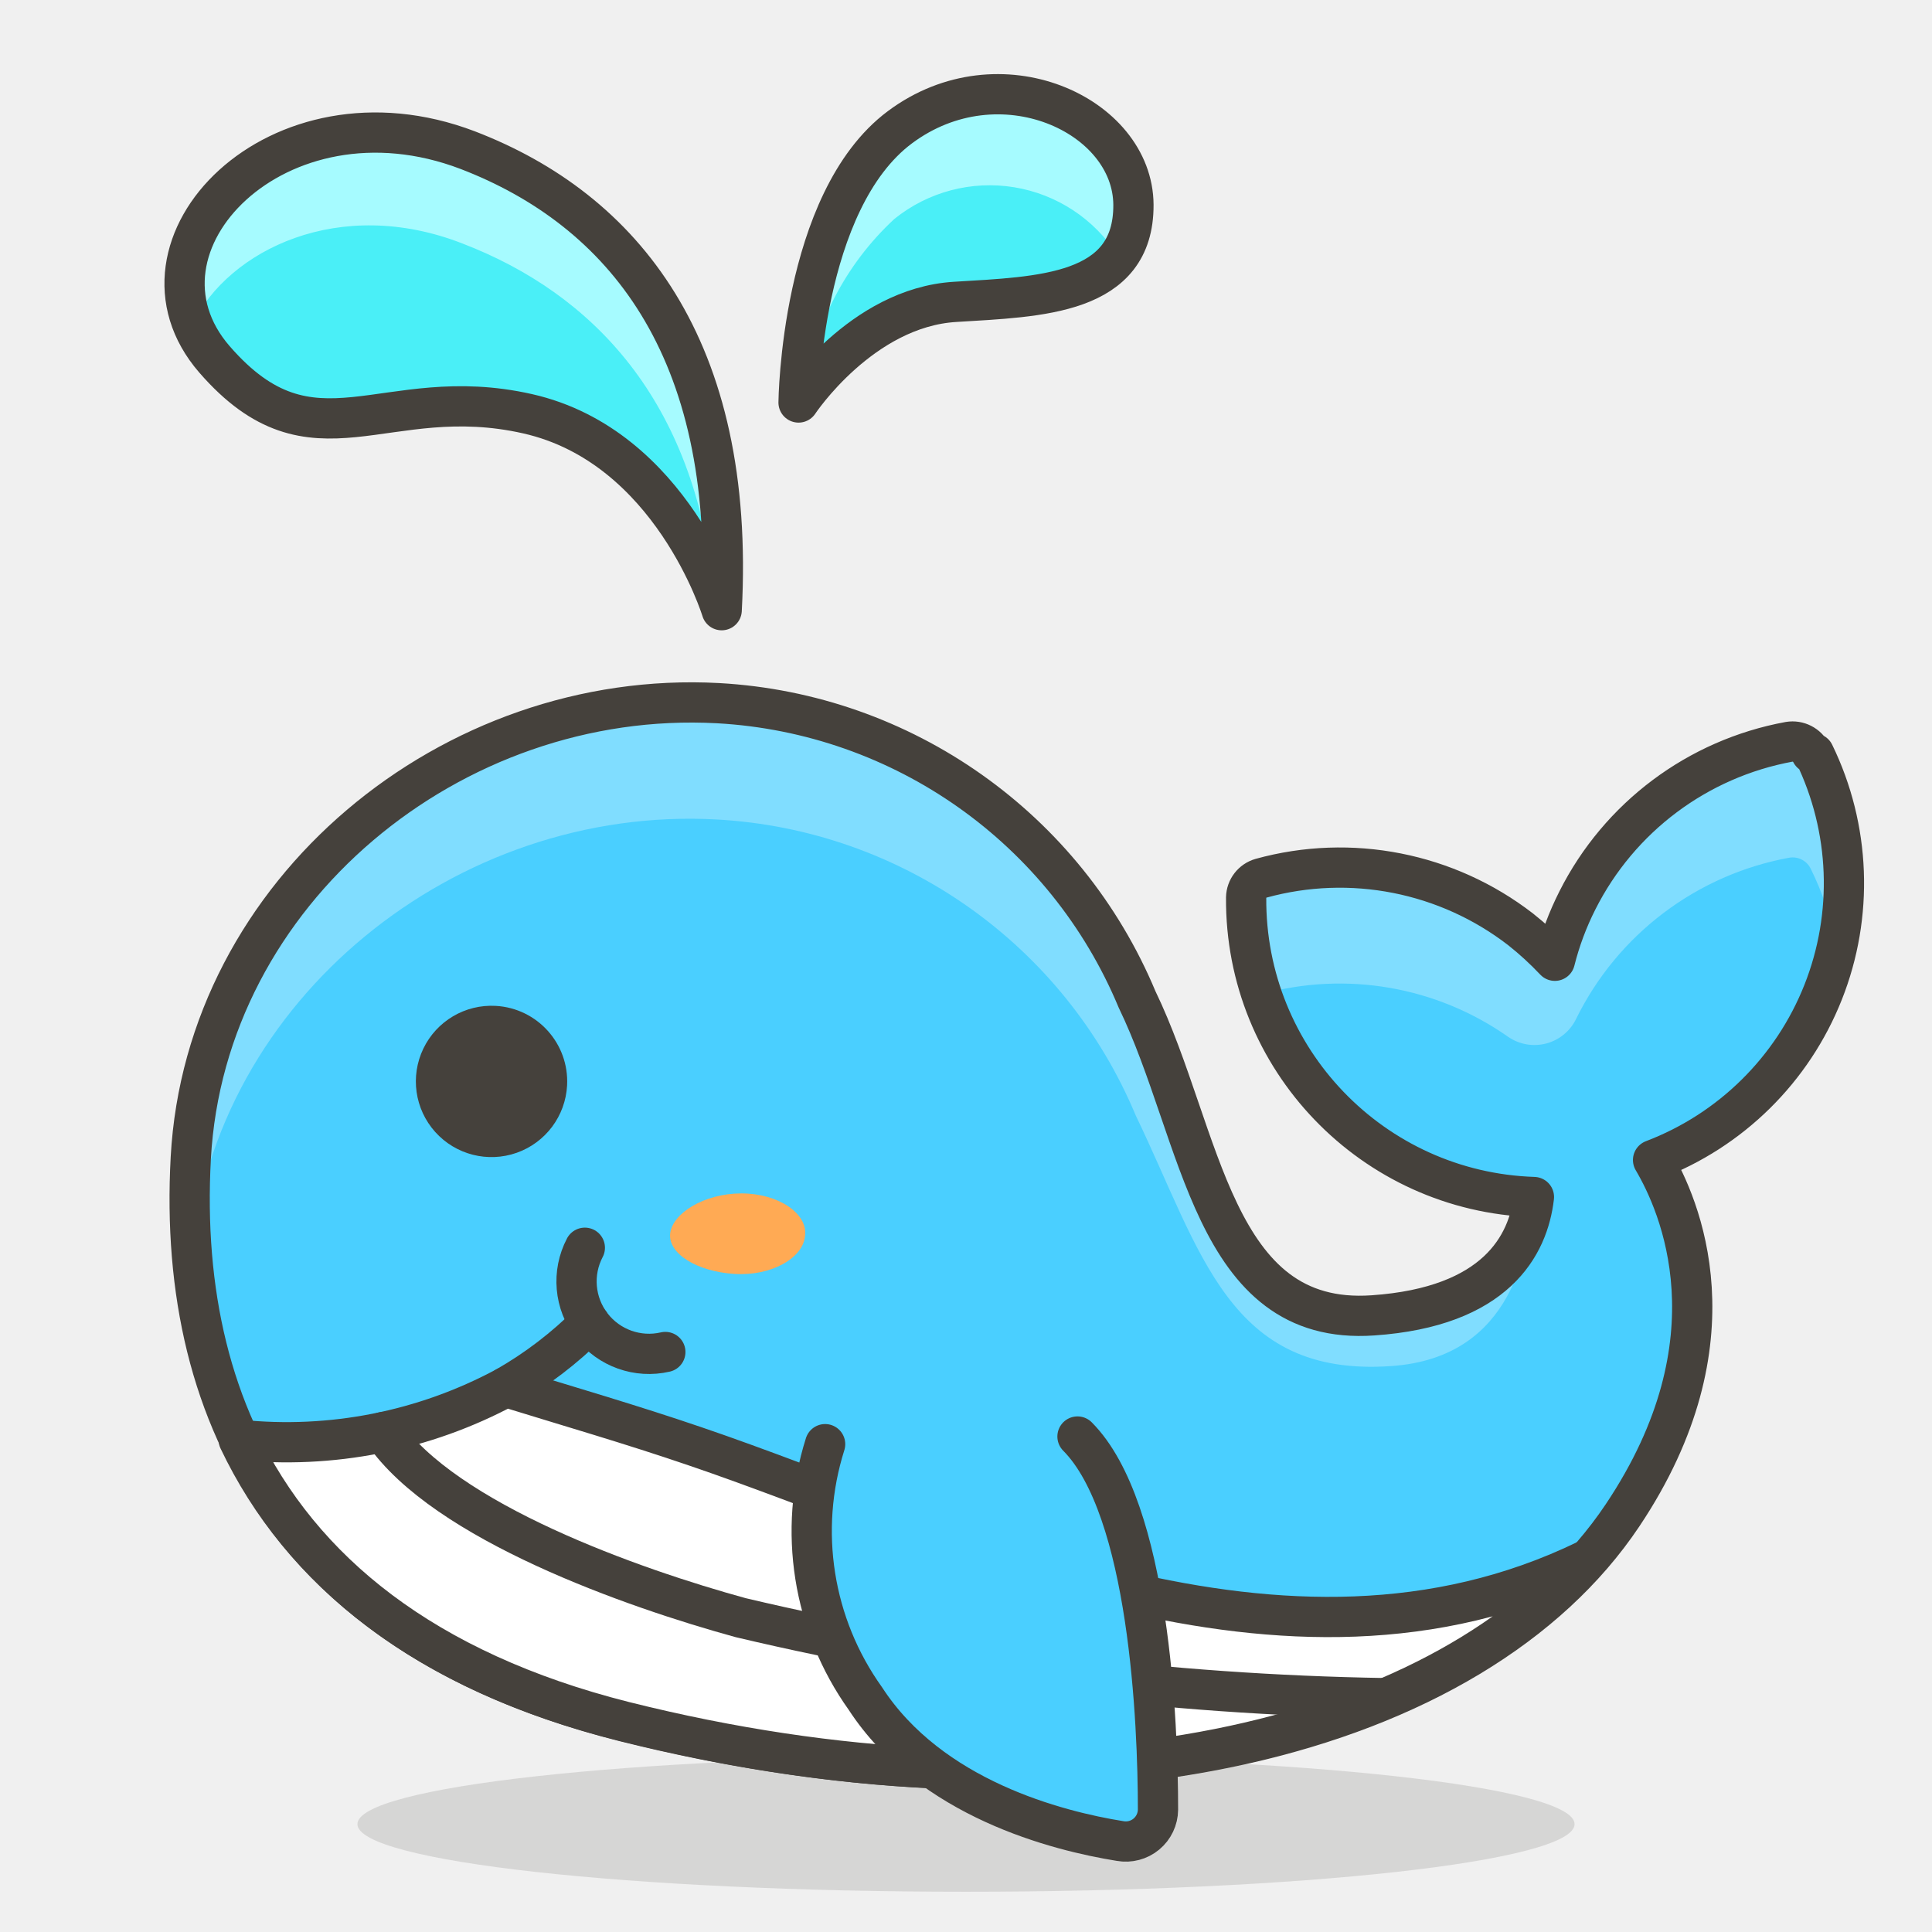
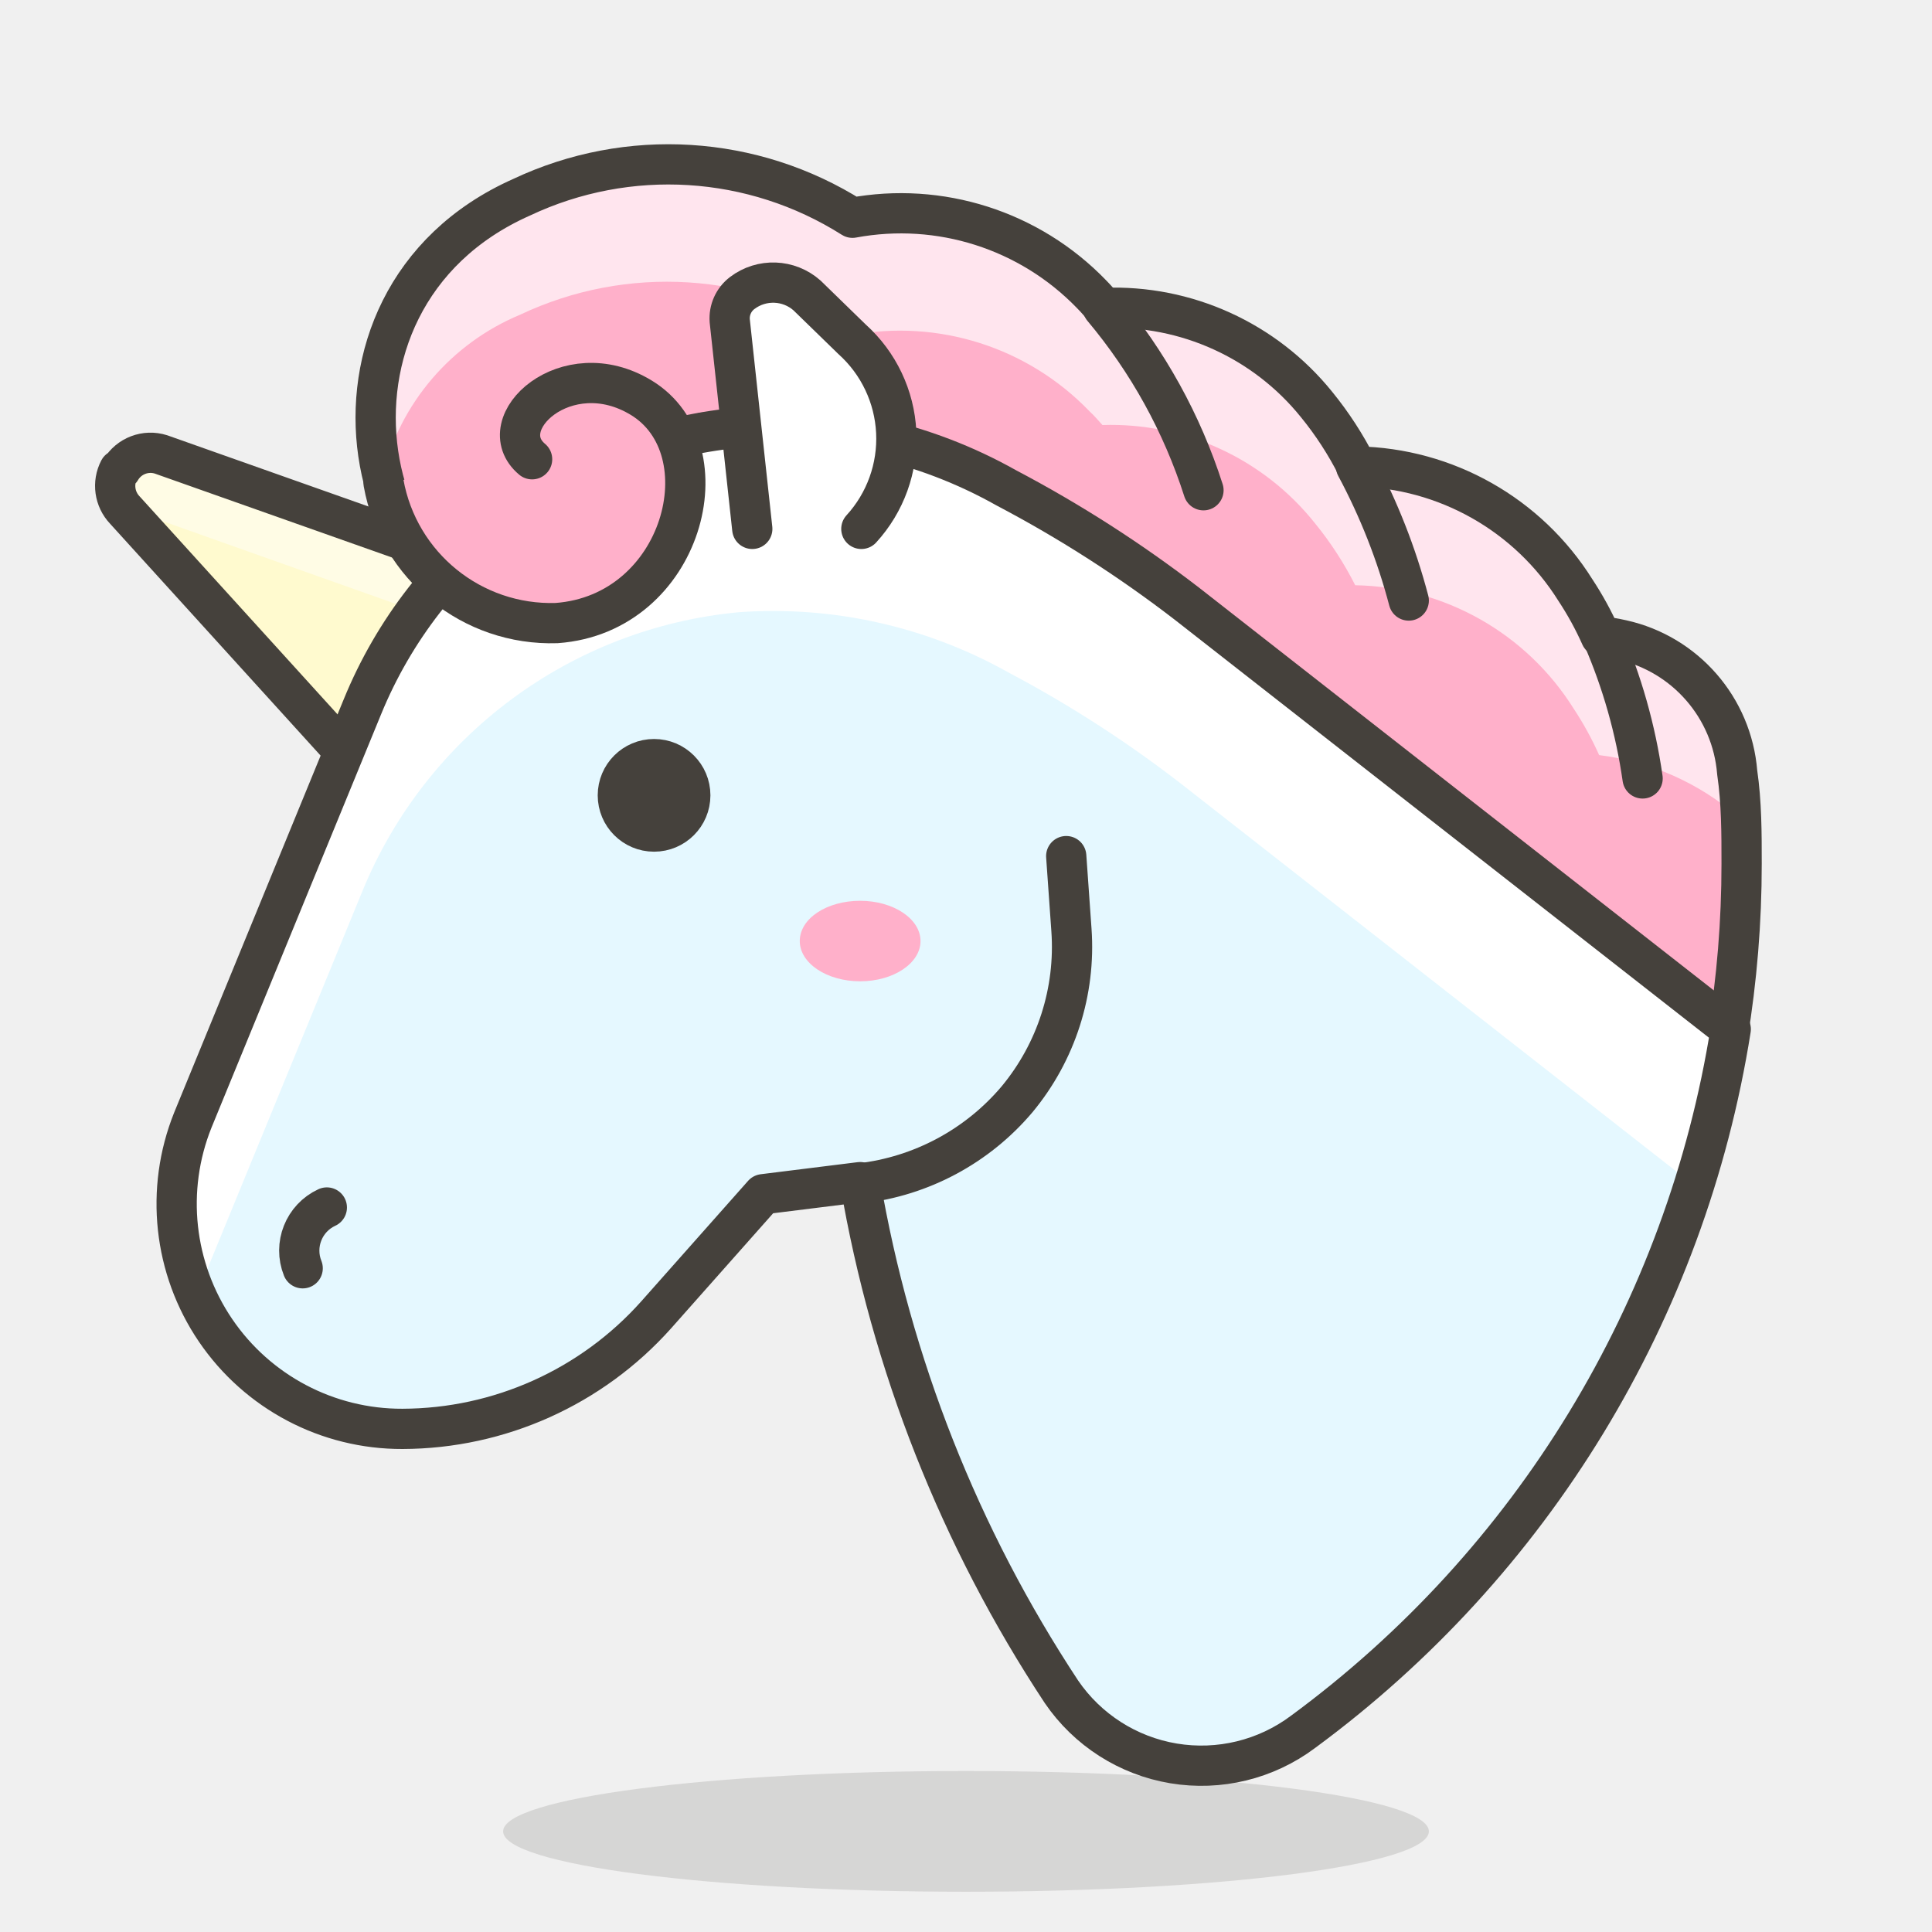
<svg xmlns="http://www.w3.org/2000/svg" width="48" height="48" viewBox="0 0 48 48">
-   <path fill="#45413c" d="M8.88 45.32a15.12 1.68 0 1 0 30.24 0a15.12 1.68 0 1 0-30.24 0" opacity="0.15" />
-   <path fill="#4acfff" d="M45 18.71a.52.52 0 0 0-.55-.28a7.38 7.38 0 0 0-5.26 3.94a7.2 7.2 0 0 0-.56 1.5a8 8 0 0 0-.85-.78a7.35 7.35 0 0 0-6.45-1.27a.51.51 0 0 0-.37.48a7.39 7.39 0 0 0 7.15 7.44c-.14 1.2-.94 2.73-4 2.94c-4 .28-4.23-4.48-5.86-7.85a12 12 0 0 0-10.41-7.36c-6.62-.36-12.74 4.68-13.1 11.3s2.7 12 10.79 14c11.46 2.88 21.12.35 24.78-5.12c2.92-4.36 1.41-7.73.76-8.83a7.36 7.36 0 0 0 4-10.1Z" />
-   <path fill="#80ddff" d="M39.16 25.31a7.38 7.38 0 0 1 5.29-4a.5.5 0 0 1 .54.28a7.2 7.2 0 0 1 .61 1.8a7.33 7.33 0 0 0-.6-4.69a.52.52 0 0 0-.55-.28a7.35 7.35 0 0 0-5.26 3.94a7.2 7.2 0 0 0-.56 1.5a8 8 0 0 0-.85-.78a7.35 7.35 0 0 0-6.45-1.27a.51.51 0 0 0-.37.48a7.3 7.3 0 0 0 .38 2.41a7.28 7.28 0 0 1 6.13 1.06a1.15 1.15 0 0 0 1.69-.45" />
-   <path fill="#80ddff" d="M17.81 20.36a12 12 0 0 1 10.41 7.36c1.63 3.38 2.3 6.5 6.34 6.22c3.09-.21 3.41-3 3.55-4.2c-.14 1.2-.94 2.73-4 2.94c-4 .28-4.23-4.48-5.86-7.85a12 12 0 0 0-10.41-7.36c-6.62-.36-12.74 4.68-13.1 11.3a20 20 0 0 0 0 2.46c.6-6.4 6.59-11.23 13.07-10.87" />
-   <path fill="none" stroke="#45413c" stroke-linecap="round" stroke-linejoin="round" d="M45 18.71a.52.52 0 0 0-.55-.28a7.38 7.38 0 0 0-5.26 3.94a7.2 7.2 0 0 0-.56 1.5a8 8 0 0 0-.85-.78a7.35 7.35 0 0 0-6.45-1.27a.51.51 0 0 0-.37.48a7.39 7.39 0 0 0 7.15 7.44c-.14 1.2-.94 2.73-4 2.94c-4 .28-4.23-4.48-5.86-7.85a12 12 0 0 0-10.41-7.36c-6.62-.36-12.74 4.68-13.1 11.3s2.7 12 10.79 14c11.46 2.88 21.12.35 24.78-5.12c2.92-4.36 1.41-7.73.76-8.83a7.36 7.36 0 0 0 4-10.1Z" stroke-width="1" />
-   <path fill="#45413c" stroke="#45413c" stroke-linecap="round" stroke-linejoin="round" d="M13.59 26.94a1.38 1.38 0 1 1-1.3-1.45a1.38 1.38 0 0 1 1.3 1.45" stroke-width="1" />
-   <path fill="#ffaa54" d="M20 30.71c-.05.55-.84 1-1.76.94s-1.64-.5-1.59-1s.84-1 1.77-1s1.66.51 1.58 1.06" />
-   <path fill="#4aeff7" d="M17.93 15.16s-1.24-4.07-4.82-4.88s-5.32 1.48-7.78-1.35s1.57-7 6.29-5.2c3.85 1.48 6.66 4.9 6.31 11.43M19.84 10s.05-5 2.52-6.84s5.79-.31 5.8 1.93s-2.31 2.28-4.43 2.41c-2.33.14-3.89 2.5-3.89 2.5" />
-   <path fill="#a6fbff" d="M11.62 3.73C7.37 2.09 3.67 5.32 4.78 8.05c.91-1.85 3.66-3.19 6.71-2c3.25 1.25 5.76 3.9 6.25 8.63c.13.31.19.5.19.5c.35-6.55-2.46-9.97-6.31-11.45M20 9.75a7.1 7.1 0 0 1 2.22-4.31a3.77 3.77 0 0 1 5.55.91a2.08 2.08 0 0 0 .38-1.29c0-2.24-3.33-3.76-5.8-1.93S19.84 10 19.84 10Z" />
-   <path fill="none" stroke="#45413c" stroke-linecap="round" stroke-linejoin="round" d="M17.93 15.16s-1.24-4.07-4.82-4.88s-5.32 1.48-7.78-1.35s1.57-7 6.29-5.2c3.85 1.48 6.66 4.9 6.31 11.43M19.84 10s.05-5 2.52-6.84s5.79-.31 5.8 1.93s-2.31 2.28-4.43 2.41c-2.33.14-3.89 2.5-3.89 2.5" stroke-width="1" />
-   <path fill="#fff" stroke="#45413c" stroke-linecap="round" stroke-linejoin="round" d="M39.41 38.76c-7.53 3.65-15.79-.67-22.15-2.83c-1.58-.54-3.17-1-4.69-1.47a11.5 11.5 0 0 1-6.64 1.31c1.55 3.26 4.62 5.75 9.57 7c10.65 2.67 19.74.67 23.91-4.01" stroke-width="1" />
-   <path fill="none" stroke="#45413c" stroke-linecap="round" stroke-linejoin="round" d="M9.52 35.58c1.52 2.23 6.22 3.88 8.88 4.61a74.8 74.8 0 0 0 16 2" stroke-width="1" />
-   <path fill="#4acfff" stroke="#45413c" stroke-linecap="round" stroke-linejoin="round" d="M20.5 35.88a7.16 7.16 0 0 0 1 6.32c1.62 2.49 4.77 3.29 6.33 3.54a.8.8 0 0 0 .94-.78c0-2.13-.21-7.47-2-9.27" stroke-width="1" />
-   <path fill="none" stroke="#45413c" stroke-linecap="round" stroke-linejoin="round" d="M14.53 31a1.8 1.8 0 0 0 2 2.59" stroke-width="1" />
-   <path fill="none" stroke="#45413c" stroke-linecap="round" stroke-linejoin="round" d="M12.57 34.46a9.8 9.8 0 0 0 2.08-1.59" stroke-width="1" />
+   <path fill="#fffacf" d="M8.72 18.86L3.1 12.67a.87.87 0 0 1-.14-1H3a.86.86 0 0 1 1-.38l8.62 3.05Z" />
+   <path fill="#fffce5" d="M3.34 12.94a.9.9 0 0 1 .68 0l7.55 2.68l1.07-1.23L4 11.29a.86.86 0 0 0-1 .42a.87.87 0 0 0 .14 1Z" />
+   <path fill="none" stroke="#45413c" stroke-linecap="round" stroke-linejoin="round" d="M8.72 18.86L3.1 12.67a.87.87 0 0 1-.14-1H3a.86.86 0 0 1 1-.38l8.62 3.05Z" stroke-width="1" />
+   <path fill="#ffb0ca" d="m17.47 10.75l25.45 15a26.4 26.4 0 0 0 .35-4.29c0-.76 0-1.52-.11-2.27a3.67 3.67 0 0 0-2.86-3.29a5 5 0 0 0-.53-.09a8 8 0 0 0-.63-1.15a6.54 6.54 0 0 0-5.43-3.07a8.5 8.5 0 0 0-1-1.54a6.46 6.46 0 0 0-5.28-2.4c-.11-.12-.2-.23-.32-.35a6.58 6.58 0 0 0-5.93-1.89a8.55 8.55 0 0 0-8.22-.51C7.13 7.49 9 15.79 13.83 15.43c2.82-.2 4.9-3.15 3.64-4.68" />
+   <path fill="#ffe5ee" d="M21.14 8.33a6.53 6.53 0 0 1 5.93 1.89c.12.11.21.22.32.34A6.48 6.48 0 0 1 32.67 13a8.5 8.5 0 0 1 1 1.54a6.54 6.54 0 0 1 5.43 3.07a8 8 0 0 1 .63 1.15a6.5 6.5 0 0 1 3.45 1.53v-.9A3.83 3.83 0 0 0 40 15.84h-.24a8 8 0 0 0-.63-1.15a6.54 6.54 0 0 0-5.43-3.07a8.5 8.5 0 0 0-1-1.54a6.45 6.45 0 0 0-5.28-2.4c-.11-.12-.2-.23-.32-.35a6.58 6.58 0 0 0-5.93-1.89a8.55 8.55 0 0 0-8.22-.51a5.91 5.91 0 0 0-3.45 6.89a5.83 5.83 0 0 1 3.42-4a8.52 8.52 0 0 1 8.22.51" />
+   <path fill="none" stroke="#45413c" stroke-linecap="round" stroke-linejoin="round" d="m17.47 10.75l25.45 15a26.4 26.4 0 0 0 .35-4.29c0-.76 0-1.52-.11-2.27a3.67 3.67 0 0 0-2.86-3.29a5 5 0 0 0-.53-.09a8 8 0 0 0-.63-1.15a6.54 6.54 0 0 0-5.43-3.07a8.5 8.5 0 0 0-1-1.54a6.46 6.46 0 0 0-5.28-2.4c-.11-.12-.2-.23-.32-.35a6.58 6.58 0 0 0-5.93-1.89a8.55 8.55 0 0 0-8.22-.51C7.13 7.49 9 15.79 13.83 15.43c2.82-.2 4.9-3.15 3.64-4.68" stroke-width="1" />
+   <path fill="none" stroke="#45413c" stroke-linecap="round" stroke-linejoin="round" d="M29.9 12.18a13.4 13.4 0 0 0-2.5-4.53" stroke-width="1" />
+   <path fill="#e5f8ff" d="m16.3 32.67l2.66-3l2.41-.3a33.1 33.1 0 0 0 5 12.66a4.21 4.21 0 0 0 6 1A26.9 26.9 0 0 0 43 25.57L29.49 15A31 31 0 0 0 25 12.12a11.85 11.85 0 0 0-6.7-1.49A11.24 11.24 0 0 0 9 17.57L4.79 27.83A5.59 5.59 0 0 0 10 35.5a8.48 8.48 0 0 0 6.3-2.83" />
+   <path fill="#fff" d="M9 22.15a11.24 11.24 0 0 1 9.36-6.94a11.94 11.94 0 0 1 6.7 1.5a29.6 29.6 0 0 1 4.46 2.9l12.57 9.84a26 26 0 0 0 .91-3.88L29.49 15A31 31 0 0 0 25 12.12a11.85 11.85 0 0 0-6.7-1.49A11.24 11.24 0 0 0 9 17.57L4.79 27.83a5.5 5.5 0 0 0 .09 4.36Z" />
+   <path fill="#45413c" d="M12.5 45.5a11.5 1.5 0 1 0 23 0a11.5 1.5 0 1 0-23 0" opacity="0.15" />
+   <path fill="none" stroke="#45413c" stroke-linecap="round" stroke-linejoin="round" d="M35 14.92a15.3 15.3 0 0 0-1.31-3.33m7.12 7.75a13.7 13.7 0 0 0-1-3.53" stroke-width="1" />
+   <path fill="#45413c" stroke="#45413c" stroke-linecap="round" stroke-linejoin="round" d="M17.15 19.76a.9.9 0 1 1-.9-.9a.9.9 0 0 1 .9.9" stroke-width="1" />
+   <path fill="#ffb0ca" d="M19.87 23.38c0 .55.67 1 1.5 1s1.5-.45 1.5-1s-.67-1-1.5-1s-1.5.44-1.5 1" />
+   <path fill="none" stroke="#45413c" stroke-linecap="round" stroke-linejoin="round" d="M7.52 31.51a1.18 1.18 0 0 1 .6-1.51m13.25-.6a6 6 0 0 0 3.9-2.09h0a5.93 5.93 0 0 0 1.35-4.2l-.13-1.84" stroke-width="1" />
+   <path fill="none" stroke="#45413c" stroke-linecap="round" stroke-linejoin="round" d="m16.3 32.67l2.66-3l2.41-.3a33.1 33.1 0 0 0 5 12.66a4.21 4.21 0 0 0 6 1A26.9 26.9 0 0 0 43 25.57L29.49 15A31 31 0 0 0 25 12.12a11.85 11.85 0 0 0-6.7-1.49A11.24 11.24 0 0 0 9 17.57L4.79 27.83A5.59 5.59 0 0 0 10 35.5a8.48 8.48 0 0 0 6.3-2.83" stroke-width="1" />
+   <path fill="#ffb0ca" stroke="#45413c" stroke-linecap="round" stroke-linejoin="round" d="M9.53 12a4.23 4.23 0 0 0 4.3 3.48c3.15-.23 4.21-4.32 2.1-5.6c-1.86-1.13-3.76.65-2.71 1.53" stroke-width="1" />
+   <path fill="#fff" stroke="#45413c" stroke-linecap="round" stroke-linejoin="round" d="M21.4 13.14a3.32 3.32 0 0 0-.23-4.71l-1.12-1.09a1.27 1.27 0 0 0-1.61-.06a.79.79 0 0 0-.31.69l.56 5.17" stroke-width="1" />
</svg>
